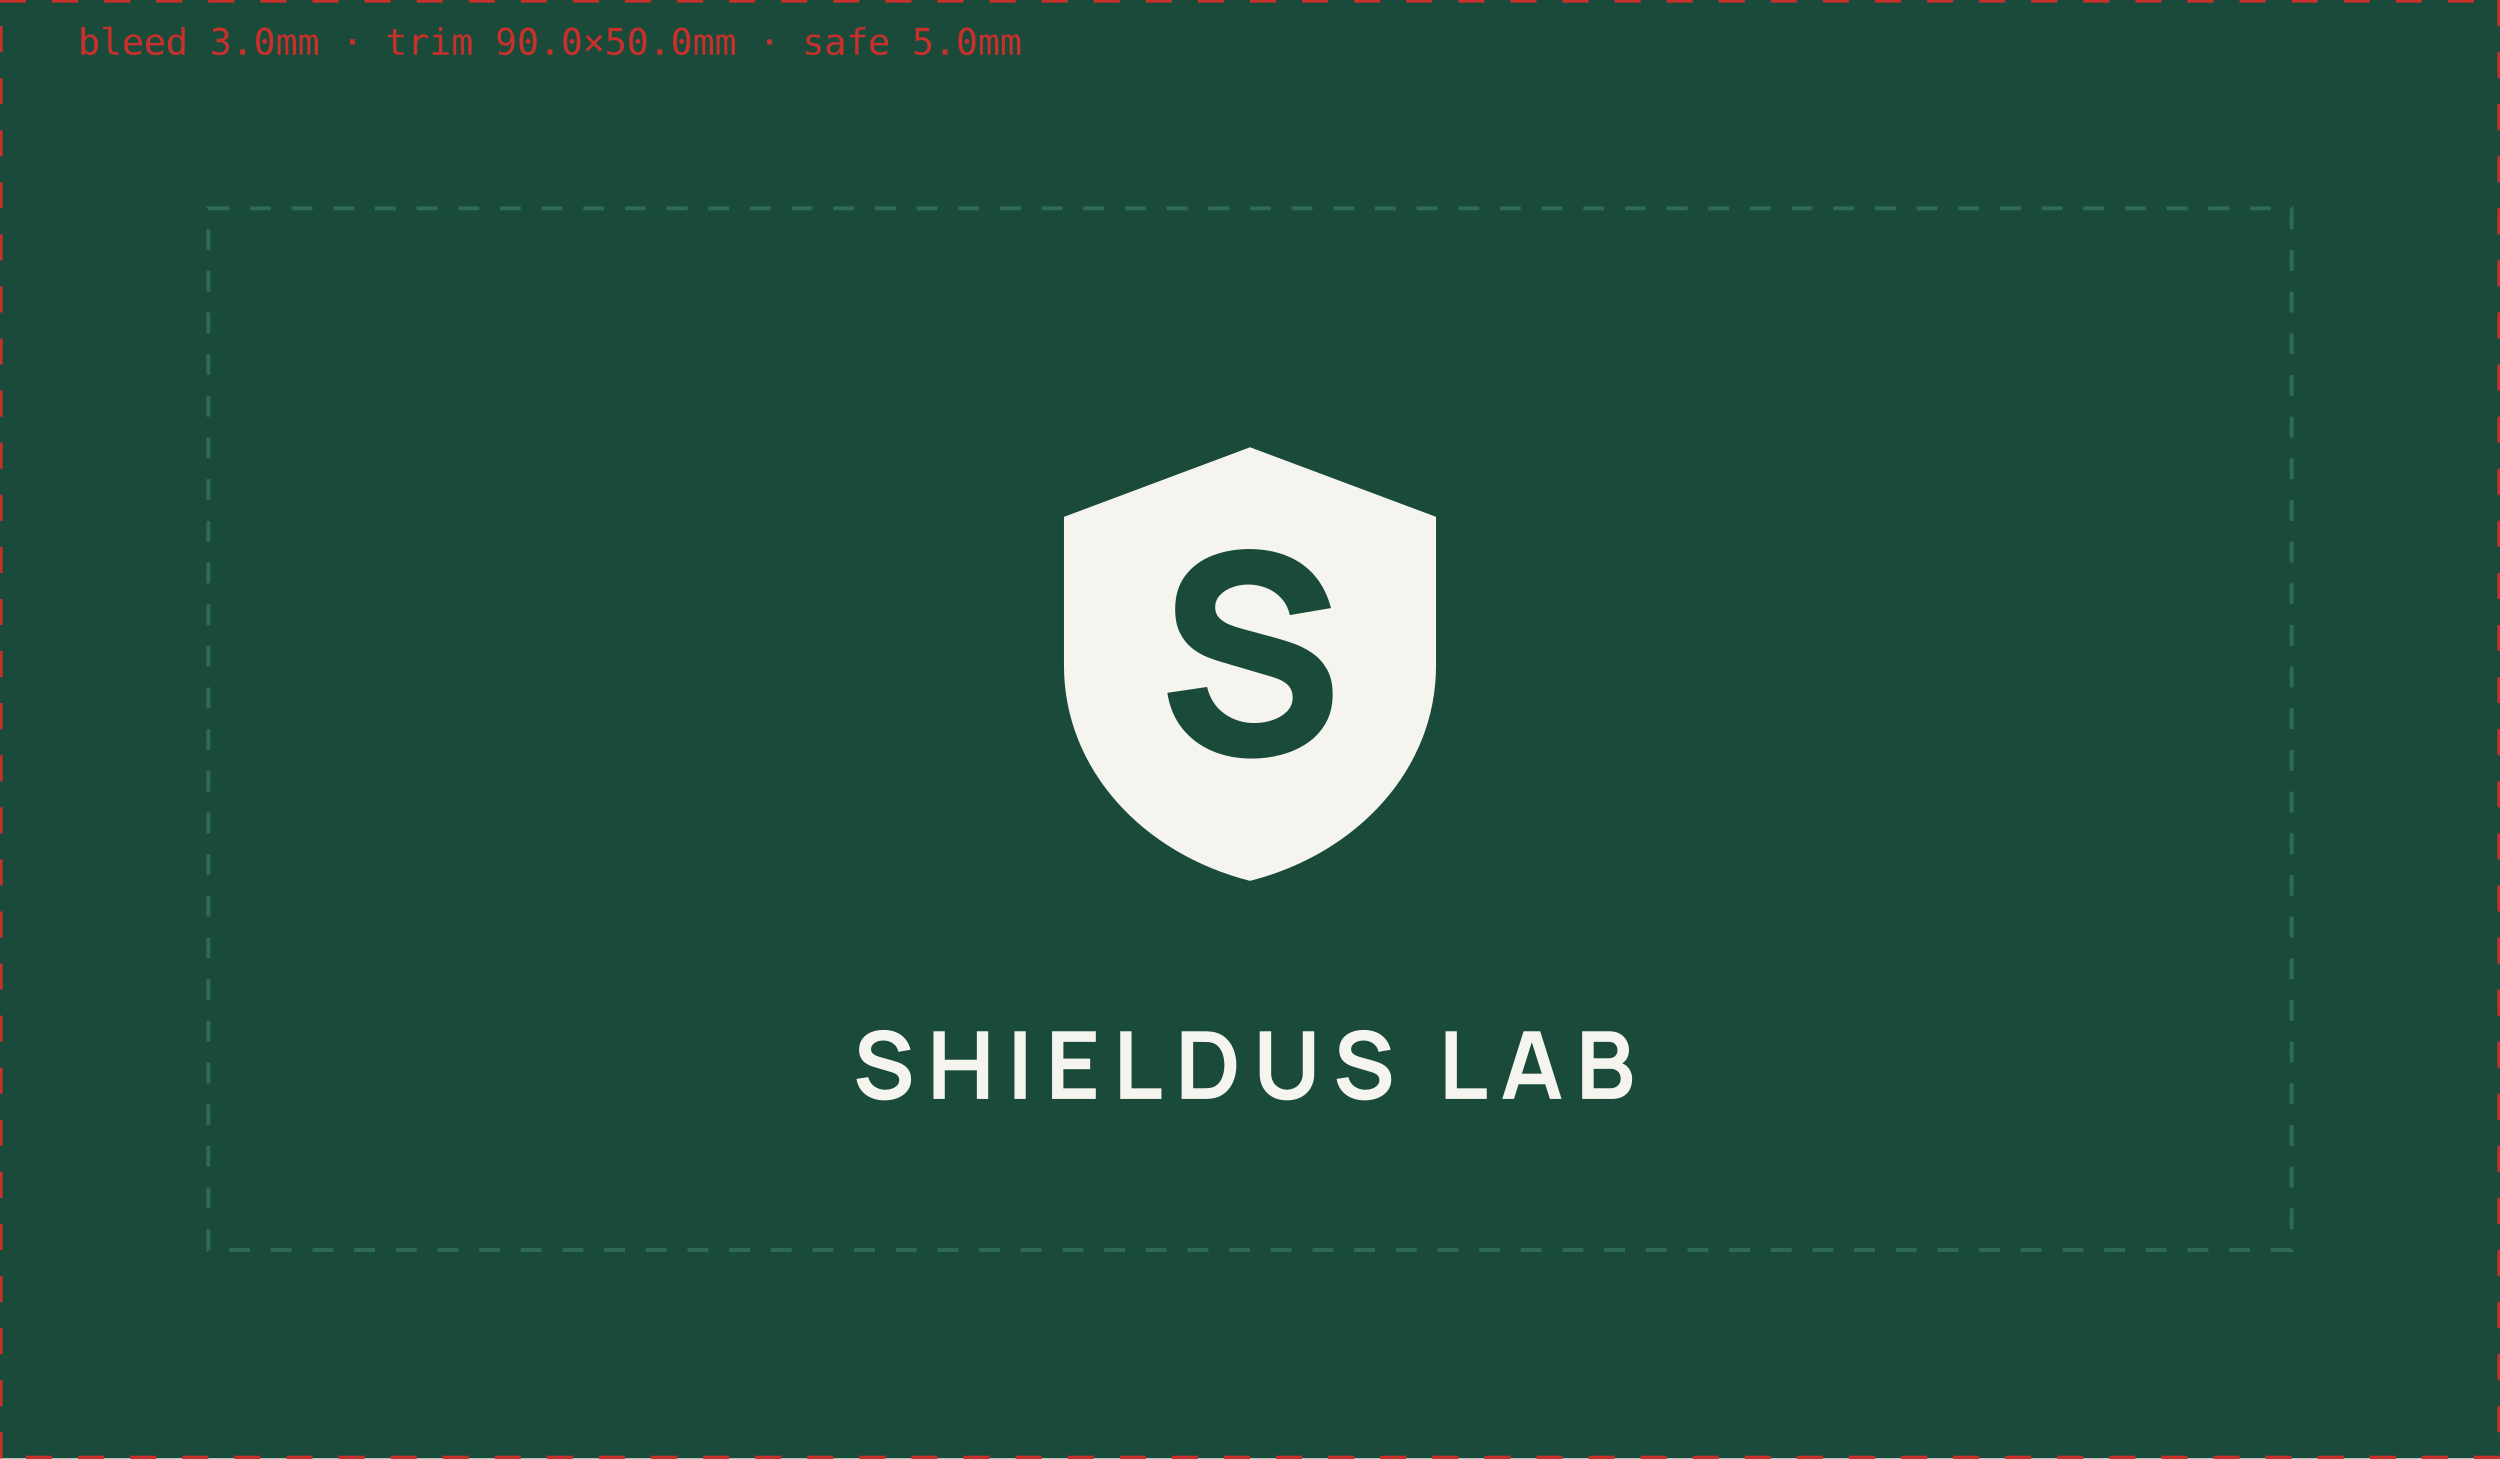
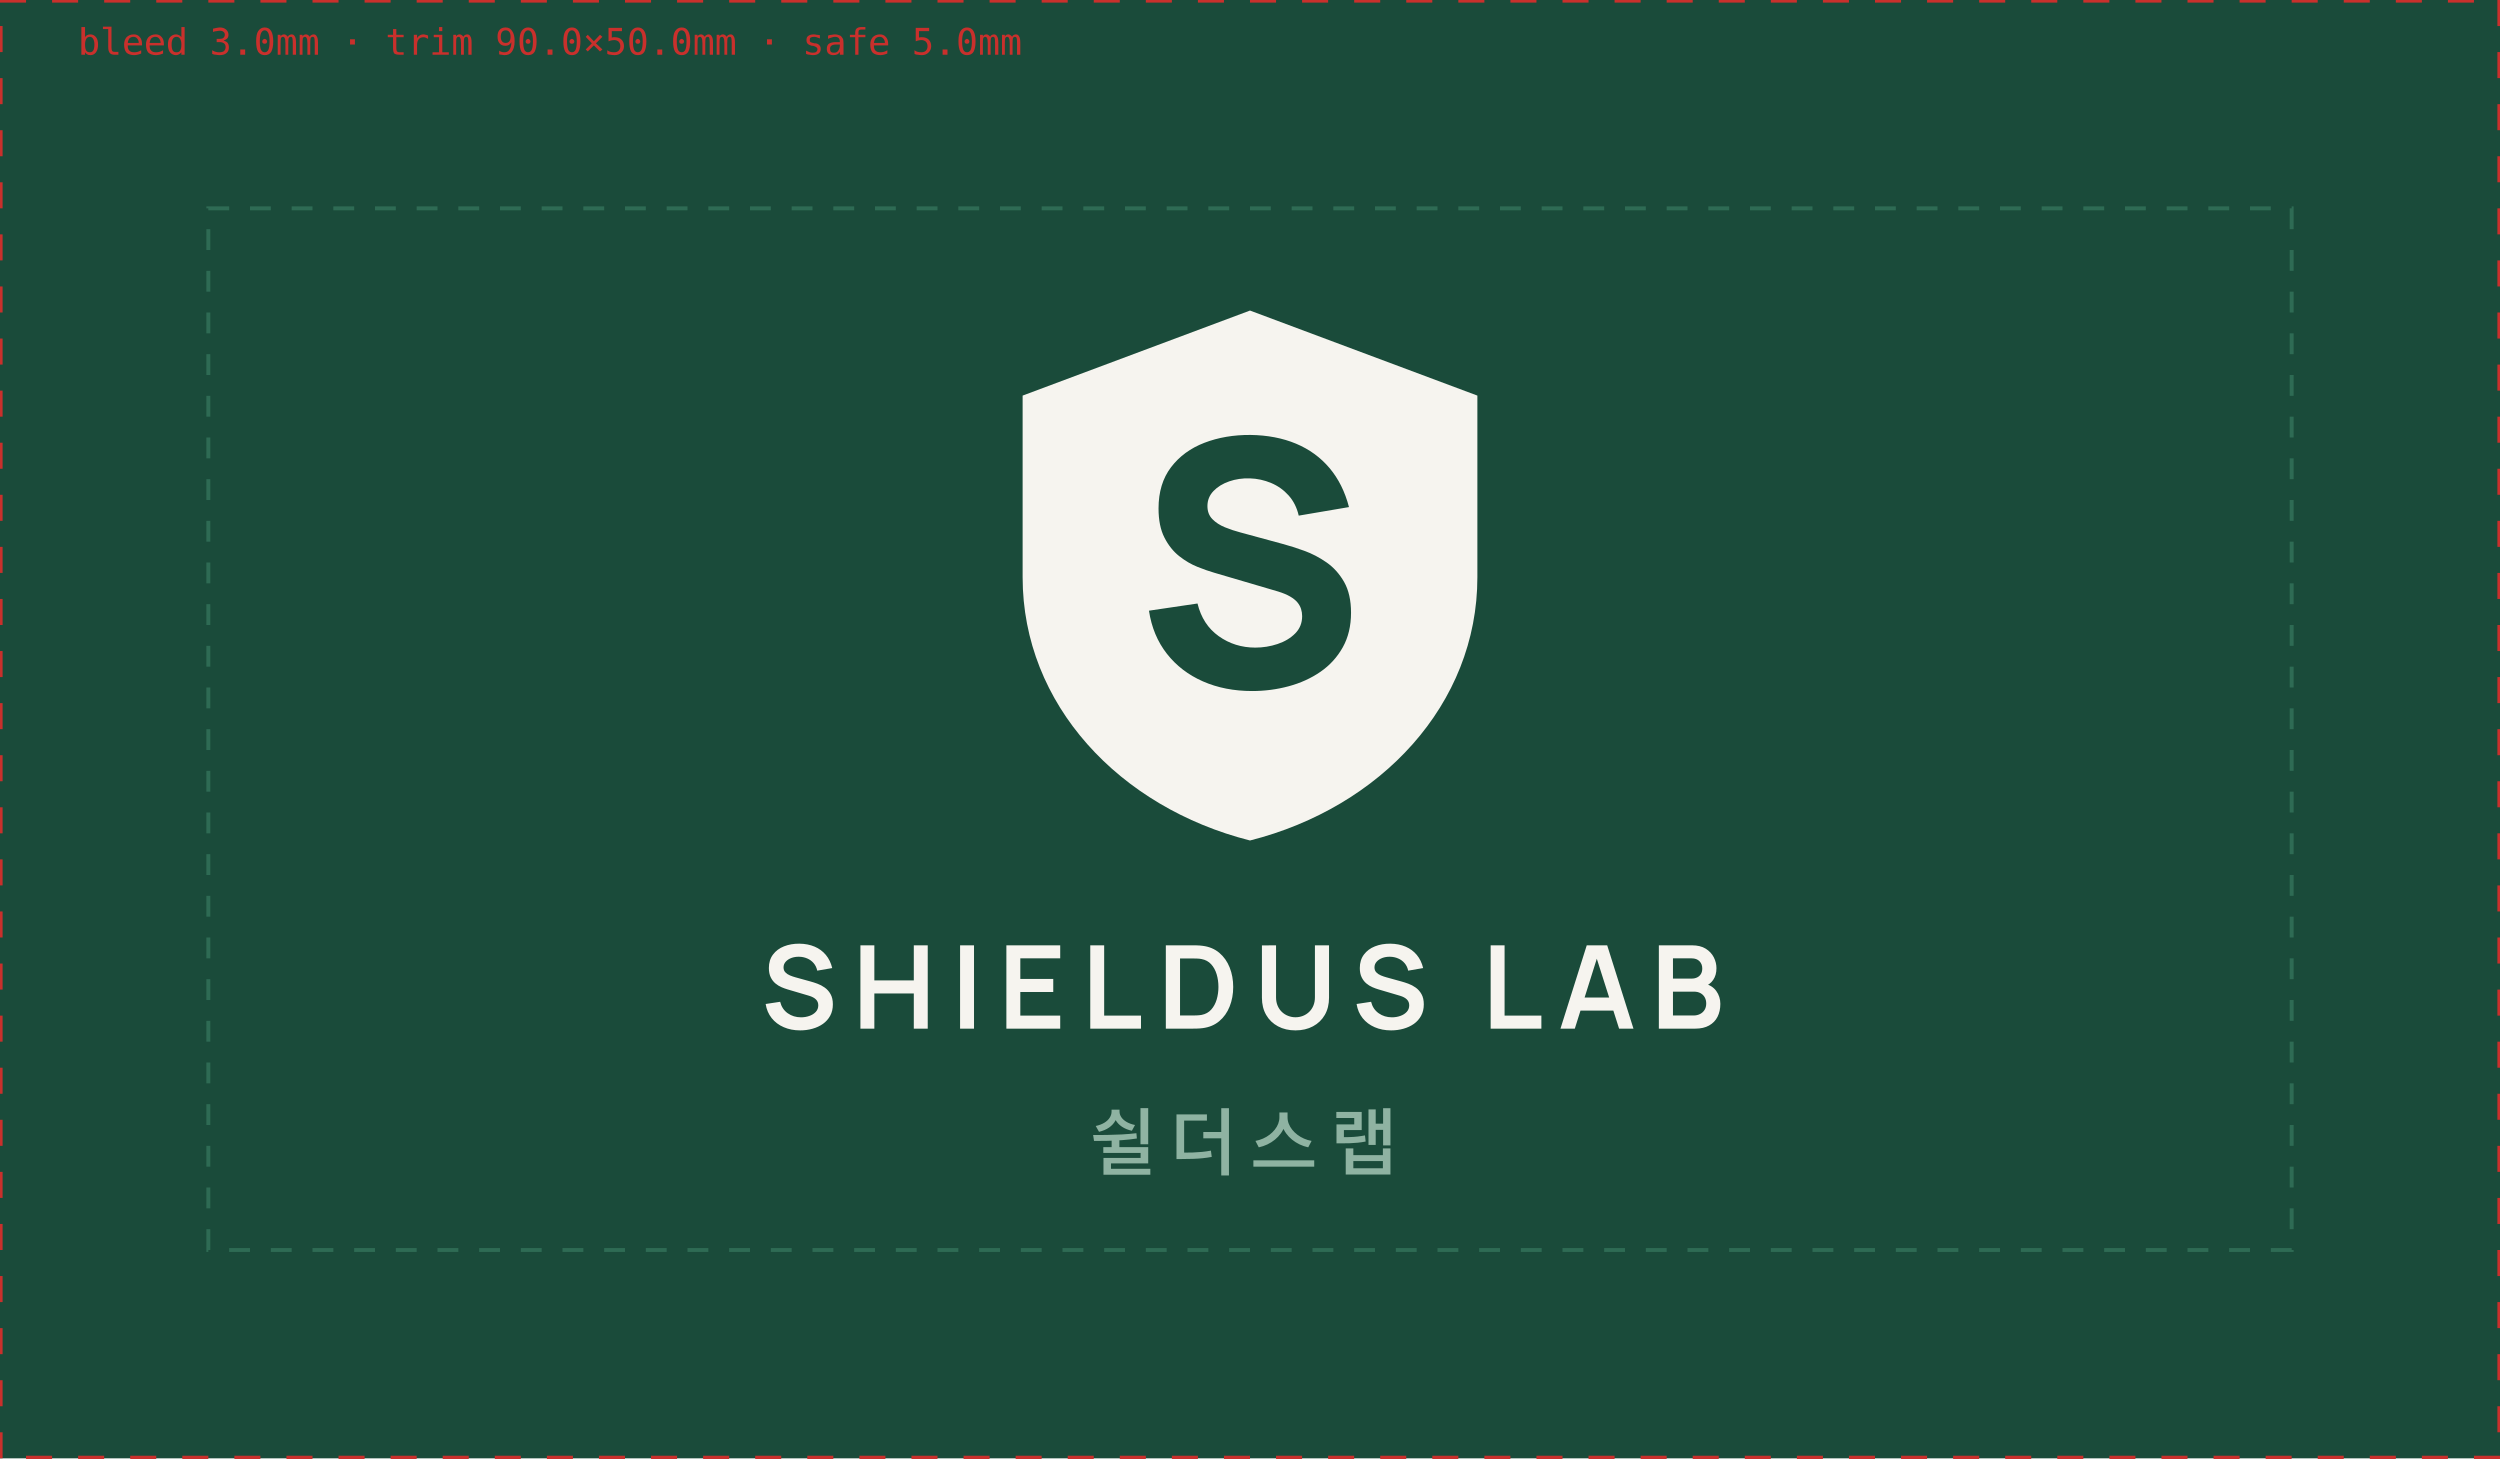
<svg xmlns="http://www.w3.org/2000/svg" width="96.0mm" height="56.0mm" viewBox="0 0 96.0 56.0">
  <rect width="96.0" height="56.0" fill="#1A4B3A" />
-   <g transform="translate(39.000 16.500) scale(0.28125)">
+   <g transform="translate(37.000 11.100) scale(0.34375)">
    <path d="M32 2.4 L57.4 11.9 V32.2 C57.4 46.4 46.6 57.9 32 61.6 C17.4 57.9 6.6 46.4 6.6 32.2 V11.9 Z M32.248 44.904Q29.193 44.904 26.739 43.825Q24.285 42.746 22.709 40.731Q21.134 38.717 20.714 35.928L26.137 35.126Q26.710 37.494 28.505 38.774Q30.300 40.053 32.592 40.053Q33.872 40.053 35.075 39.652Q36.278 39.251 37.051 38.468Q37.825 37.685 37.825 36.539Q37.825 36.119 37.701 35.728Q37.576 35.336 37.290 34.993Q37.003 34.649 36.478 34.343Q35.953 34.038 35.151 33.789L28.009 31.689Q27.207 31.460 26.147 31.039Q25.087 30.619 24.094 29.836Q23.101 29.053 22.442 27.764Q21.783 26.475 21.783 24.508Q21.783 21.739 23.177 19.906Q24.571 18.072 26.901 17.175Q29.231 16.277 32.057 16.296Q34.903 16.335 37.137 17.270Q39.372 18.206 40.880 19.992Q42.389 21.777 43.057 24.355L37.443 25.310Q37.137 23.973 36.316 23.057Q35.495 22.140 34.359 21.663Q33.222 21.185 31.981 21.147Q30.759 21.109 29.680 21.481Q28.601 21.854 27.923 22.560Q27.245 23.267 27.245 24.241Q27.245 25.138 27.799 25.702Q28.352 26.265 29.193 26.609Q30.033 26.953 30.911 27.182L35.686 28.480Q36.755 28.767 38.054 29.235Q39.352 29.703 40.546 30.533Q41.740 31.364 42.513 32.720Q43.286 34.076 43.286 36.157Q43.286 38.373 42.360 40.025Q41.434 41.677 39.868 42.756Q38.302 43.835 36.326 44.369Q34.349 44.904 32.248 44.904Z" fill="#F6F4EF" fill-rule="evenodd" />
  </g>
-   <path d="M33.965 42.254Q33.680 42.254 33.452 42.155Q33.224 42.056 33.077 41.871Q32.929 41.686 32.888 41.430L33.341 41.362Q33.398 41.593 33.578 41.720Q33.757 41.847 33.992 41.847Q34.131 41.847 34.254 41.803Q34.377 41.759 34.454 41.676Q34.530 41.592 34.530 41.473Q34.530 41.418 34.512 41.372Q34.494 41.327 34.459 41.290Q34.424 41.254 34.369 41.225Q34.315 41.195 34.241 41.173L33.570 40.975Q33.483 40.950 33.383 40.907Q33.282 40.864 33.193 40.789Q33.104 40.715 33.047 40.598Q32.990 40.482 32.990 40.310Q32.990 40.058 33.117 39.888Q33.245 39.718 33.460 39.633Q33.676 39.547 33.940 39.549Q34.207 39.552 34.417 39.641Q34.627 39.731 34.767 39.900Q34.907 40.069 34.965 40.310L34.498 40.390Q34.469 40.253 34.387 40.157Q34.304 40.061 34.186 40.010Q34.068 39.959 33.934 39.956Q33.804 39.953 33.693 39.994Q33.583 40.035 33.515 40.111Q33.447 40.187 33.447 40.288Q33.447 40.385 33.505 40.444Q33.562 40.504 33.649 40.540Q33.735 40.576 33.822 40.599L34.288 40.728Q34.384 40.754 34.503 40.798Q34.622 40.841 34.732 40.919Q34.842 40.996 34.914 41.123Q34.985 41.249 34.985 41.443Q34.985 41.645 34.902 41.798Q34.818 41.951 34.675 42.052Q34.532 42.153 34.348 42.203Q34.165 42.254 33.965 42.254Z M35.845 42.200V39.600H36.280V40.695H37.511V39.600H37.946V42.200H37.511V41.102H36.280V42.200Z M38.955 42.200V39.600H39.389V42.200Z M40.399 42.200V39.600H42.079V40.007H40.834V40.650H41.862V41.057H40.834V41.793H42.079V42.200Z M43.016 42.200V39.600H43.451V41.793H44.599V42.200Z M45.374 42.200V39.600H46.203Q46.236 39.600 46.333 39.602Q46.430 39.604 46.519 39.615Q46.829 39.654 47.042 39.834Q47.256 40.014 47.366 40.292Q47.476 40.569 47.476 40.900Q47.476 41.231 47.366 41.509Q47.256 41.786 47.042 41.966Q46.829 42.146 46.519 42.185Q46.430 42.196 46.333 42.198Q46.235 42.200 46.203 42.200ZM45.817 41.790H46.203Q46.258 41.790 46.341 41.786Q46.425 41.783 46.491 41.771Q46.675 41.735 46.791 41.606Q46.906 41.476 46.961 41.290Q47.016 41.104 47.016 40.900Q47.016 40.688 46.959 40.502Q46.903 40.316 46.787 40.190Q46.671 40.063 46.491 40.029Q46.425 40.015 46.341 40.013Q46.257 40.010 46.203 40.010H45.817Z M49.419 42.254Q49.109 42.254 48.873 42.128Q48.637 42.002 48.505 41.773Q48.372 41.543 48.372 41.234V39.603L48.813 39.600V41.223Q48.813 41.369 48.862 41.485Q48.912 41.600 48.997 41.681Q49.083 41.761 49.192 41.803Q49.301 41.845 49.419 41.845Q49.540 41.845 49.650 41.802Q49.759 41.760 49.844 41.679Q49.928 41.599 49.977 41.483Q50.026 41.368 50.026 41.223V39.600H50.466V41.234Q50.466 41.543 50.334 41.772Q50.201 42.001 49.965 42.128Q49.729 42.254 49.419 42.254Z M52.402 42.254Q52.118 42.254 51.889 42.155Q51.661 42.056 51.514 41.871Q51.367 41.686 51.326 41.430L51.778 41.362Q51.835 41.593 52.015 41.720Q52.194 41.847 52.429 41.847Q52.568 41.847 52.691 41.803Q52.814 41.759 52.891 41.676Q52.968 41.592 52.968 41.473Q52.968 41.418 52.950 41.372Q52.932 41.327 52.897 41.290Q52.862 41.254 52.807 41.225Q52.752 41.195 52.678 41.173L52.007 40.975Q51.920 40.950 51.820 40.907Q51.719 40.864 51.630 40.789Q51.541 40.715 51.484 40.598Q51.427 40.482 51.427 40.310Q51.427 40.058 51.555 39.888Q51.682 39.718 51.898 39.633Q52.113 39.547 52.378 39.549Q52.644 39.552 52.854 39.641Q53.064 39.731 53.204 39.900Q53.345 40.069 53.403 40.310L52.935 40.390Q52.907 40.253 52.824 40.157Q52.741 40.061 52.623 40.010Q52.505 39.959 52.372 39.956Q52.241 39.953 52.131 39.994Q52.020 40.035 51.952 40.111Q51.884 40.187 51.884 40.288Q51.884 40.385 51.942 40.444Q51.999 40.504 52.086 40.540Q52.172 40.576 52.260 40.599L52.726 40.728Q52.821 40.754 52.940 40.798Q53.059 40.841 53.169 40.919Q53.279 40.996 53.351 41.123Q53.423 41.249 53.423 41.443Q53.423 41.645 53.339 41.798Q53.256 41.951 53.112 42.052Q52.969 42.153 52.786 42.203Q52.602 42.254 52.402 42.254Z M55.509 42.200V39.600H55.943V41.793H57.092V42.200Z M57.687 42.200 58.506 39.600H59.144L59.964 42.200H59.516L58.772 39.867H58.869L58.135 42.200ZM58.144 41.636V41.230H59.509V41.636Z M60.756 42.200V39.600H61.787Q62.050 39.600 62.220 39.706Q62.389 39.812 62.471 39.976Q62.553 40.140 62.553 40.314Q62.553 40.531 62.452 40.680Q62.350 40.829 62.174 40.881L62.173 40.792Q62.419 40.848 62.547 41.024Q62.674 41.201 62.674 41.427Q62.674 41.658 62.586 41.832Q62.498 42.005 62.323 42.103Q62.148 42.200 61.892 42.200ZM61.197 41.790H61.838Q61.952 41.790 62.042 41.744Q62.132 41.698 62.183 41.614Q62.234 41.530 62.234 41.415Q62.234 41.310 62.189 41.226Q62.145 41.143 62.058 41.094Q61.972 41.045 61.850 41.045H61.197ZM61.197 40.638H61.781Q61.875 40.638 61.949 40.602Q62.024 40.567 62.067 40.496Q62.111 40.426 62.111 40.322Q62.111 40.186 62.024 40.097Q61.936 40.007 61.781 40.007H61.197Z" fill="#F6F4EF" />
+   <path d="M30.726 39.567Q30.376 39.567 30.095 39.444Q29.813 39.322 29.632 39.095Q29.451 38.867 29.401 38.553L29.958 38.469Q30.028 38.753 30.249 38.909Q30.470 39.065 30.759 39.065Q30.930 39.065 31.082 39.011Q31.233 38.958 31.327 38.855Q31.422 38.752 31.422 38.605Q31.422 38.537 31.400 38.481Q31.378 38.425 31.334 38.381Q31.291 38.336 31.224 38.300Q31.156 38.263 31.065 38.236L30.239 37.992Q30.133 37.961 30.009 37.908Q29.885 37.855 29.776 37.764Q29.666 37.672 29.596 37.529Q29.525 37.385 29.525 37.173Q29.525 36.864 29.683 36.655Q29.840 36.445 30.105 36.340Q30.370 36.235 30.696 36.237Q31.024 36.241 31.282 36.351Q31.540 36.461 31.713 36.669Q31.886 36.877 31.957 37.174L31.382 37.273Q31.347 37.104 31.245 36.986Q31.143 36.867 30.998 36.805Q30.852 36.742 30.688 36.739Q30.528 36.735 30.392 36.785Q30.255 36.836 30.172 36.929Q30.088 37.022 30.088 37.147Q30.088 37.266 30.159 37.339Q30.230 37.413 30.336 37.457Q30.443 37.501 30.550 37.530L31.124 37.689Q31.242 37.721 31.388 37.774Q31.534 37.827 31.670 37.923Q31.805 38.018 31.893 38.174Q31.982 38.330 31.982 38.568Q31.982 38.817 31.879 39.005Q31.776 39.193 31.600 39.318Q31.423 39.442 31.198 39.504Q30.972 39.567 30.726 39.567Z M33.040 39.500V36.300H33.575V37.647H35.090V36.300H35.625V39.500H35.090V38.149H33.575V39.500Z M36.867 39.500V36.300H37.402V39.500Z M38.645 39.500V36.300H40.712V36.801H39.180V37.592H40.445V38.093H39.180V38.999H40.712V39.500Z M41.866 39.500V36.300H42.400V38.999H43.814V39.500Z M44.768 39.500V36.300H45.788Q45.829 36.300 45.948 36.302Q46.067 36.304 46.177 36.319Q46.558 36.366 46.821 36.588Q47.084 36.810 47.219 37.151Q47.355 37.493 47.355 37.900Q47.355 38.307 47.219 38.649Q47.084 38.991 46.821 39.212Q46.558 39.434 46.177 39.481Q46.068 39.495 45.948 39.498Q45.828 39.500 45.788 39.500ZM45.313 38.995H45.788Q45.855 38.995 45.958 38.991Q46.062 38.987 46.142 38.972Q46.369 38.928 46.511 38.768Q46.653 38.609 46.721 38.380Q46.788 38.151 46.788 37.900Q46.788 37.639 46.719 37.411Q46.650 37.182 46.507 37.026Q46.363 36.870 46.142 36.828Q46.062 36.811 45.958 36.808Q45.854 36.805 45.788 36.805H45.313Z M49.746 39.567Q49.365 39.567 49.075 39.411Q48.784 39.256 48.621 38.974Q48.458 38.692 48.458 38.311V36.304L49.000 36.300V38.297Q49.000 38.478 49.061 38.620Q49.122 38.762 49.227 38.861Q49.332 38.960 49.467 39.011Q49.601 39.063 49.746 39.063Q49.895 39.063 50.030 39.011Q50.165 38.958 50.269 38.859Q50.373 38.760 50.433 38.618Q50.493 38.476 50.493 38.297V36.300H51.035V38.311Q51.035 38.691 50.872 38.974Q50.709 39.256 50.418 39.411Q50.128 39.567 49.746 39.567Z M53.418 39.567Q53.068 39.567 52.787 39.444Q52.505 39.322 52.324 39.095Q52.143 38.867 52.093 38.553L52.650 38.469Q52.720 38.753 52.941 38.909Q53.162 39.065 53.451 39.065Q53.622 39.065 53.774 39.011Q53.925 38.958 54.019 38.855Q54.114 38.752 54.114 38.605Q54.114 38.537 54.092 38.481Q54.070 38.425 54.026 38.381Q53.983 38.336 53.916 38.300Q53.848 38.263 53.757 38.236L52.931 37.992Q52.825 37.961 52.701 37.908Q52.577 37.855 52.468 37.764Q52.358 37.672 52.288 37.529Q52.217 37.385 52.217 37.173Q52.217 36.864 52.375 36.655Q52.532 36.445 52.797 36.340Q53.062 36.235 53.388 36.237Q53.716 36.241 53.974 36.351Q54.232 36.461 54.405 36.669Q54.578 36.877 54.649 37.174L54.074 37.273Q54.039 37.104 53.937 36.986Q53.835 36.867 53.690 36.805Q53.544 36.742 53.380 36.739Q53.220 36.735 53.084 36.785Q52.947 36.836 52.864 36.929Q52.780 37.022 52.780 37.147Q52.780 37.266 52.851 37.339Q52.922 37.413 53.028 37.457Q53.135 37.501 53.242 37.530L53.816 37.689Q53.934 37.721 54.080 37.774Q54.226 37.827 54.362 37.923Q54.497 38.018 54.585 38.174Q54.674 38.330 54.674 38.568Q54.674 38.817 54.571 39.005Q54.468 39.193 54.292 39.318Q54.115 39.442 53.890 39.504Q53.664 39.567 53.418 39.567Z M57.241 39.500V36.300H57.776V38.999H59.189V39.500Z M59.922 39.500 60.931 36.300H61.716L62.725 39.500H62.173L61.258 36.629H61.376L60.473 39.500ZM60.485 38.806V38.306H62.165V38.806Z M63.700 39.500V36.300H64.969Q65.292 36.300 65.501 36.430Q65.709 36.561 65.811 36.763Q65.912 36.964 65.912 37.179Q65.912 37.446 65.786 37.629Q65.661 37.813 65.445 37.877L65.444 37.767Q65.746 37.836 65.904 38.053Q66.061 38.270 66.061 38.549Q66.061 38.833 65.952 39.047Q65.843 39.260 65.628 39.380Q65.413 39.500 65.098 39.500ZM64.242 38.995H65.031Q65.171 38.995 65.282 38.938Q65.392 38.882 65.456 38.779Q65.519 38.676 65.519 38.533Q65.519 38.404 65.464 38.302Q65.408 38.199 65.302 38.139Q65.196 38.079 65.046 38.079H64.242ZM64.242 37.578H64.961Q65.077 37.578 65.168 37.534Q65.260 37.490 65.314 37.403Q65.367 37.317 65.367 37.188Q65.367 37.021 65.260 36.911Q65.152 36.801 64.961 36.801H64.242Z" fill="#F6F4EF" />
+   <path d="M42.687 43.678H42.984V44.134H42.687ZM42.011 43.813 41.976 43.585Q42.218 43.585 42.499 43.582Q42.780 43.578 43.072 43.563Q43.365 43.547 43.638 43.515L43.656 43.718Q43.375 43.762 43.086 43.782Q42.797 43.802 42.522 43.808Q42.247 43.813 42.011 43.813ZM42.684 42.610H42.918V42.684Q42.918 42.869 42.834 43.027Q42.750 43.185 42.590 43.297Q42.430 43.409 42.202 43.461L42.076 43.238Q42.270 43.196 42.405 43.114Q42.541 43.031 42.612 42.920Q42.684 42.809 42.684 42.684ZM42.757 42.610H42.990V42.684Q42.990 42.801 43.062 42.905Q43.133 43.008 43.266 43.085Q43.399 43.162 43.585 43.200L43.464 43.421Q43.243 43.373 43.084 43.267Q42.926 43.161 42.841 43.011Q42.757 42.862 42.757 42.684ZM43.794 42.553H44.091V43.940H43.794ZM42.367 44.049H44.091V44.675H42.662V44.938H42.373V44.464H43.799V44.272H42.367ZM42.373 44.883H44.173V45.110H42.373Z M45.177 44.262H45.378Q45.614 44.262 45.801 44.256Q45.989 44.249 46.157 44.233Q46.326 44.216 46.499 44.184L46.531 44.425Q46.350 44.459 46.177 44.476Q46.004 44.494 45.812 44.500Q45.620 44.507 45.378 44.507H45.177ZM45.177 42.792H46.346V43.031H45.471V44.353H45.177ZM46.896 42.554H47.192V45.138H46.896ZM46.207 43.468H47.022V43.711H46.207Z M49.129 42.719H49.387V42.911Q49.387 43.080 49.334 43.233Q49.281 43.387 49.185 43.521Q49.089 43.655 48.958 43.762Q48.827 43.869 48.669 43.945Q48.512 44.020 48.337 44.058L48.209 43.811Q48.361 43.782 48.499 43.722Q48.638 43.661 48.753 43.572Q48.868 43.484 48.952 43.378Q49.037 43.271 49.083 43.152Q49.129 43.033 49.129 42.911ZM49.186 42.719H49.442V42.911Q49.442 43.034 49.489 43.154Q49.535 43.273 49.620 43.380Q49.705 43.487 49.820 43.574Q49.935 43.661 50.073 43.722Q50.212 43.784 50.365 43.811L50.236 44.058Q50.061 44.020 49.904 43.945Q49.747 43.869 49.616 43.763Q49.485 43.657 49.388 43.523Q49.292 43.389 49.239 43.234Q49.186 43.080 49.186 42.911ZM48.130 44.557H50.466V44.800H48.130Z M53.111 42.555H53.393V43.984H53.111ZM52.755 43.148H53.206V43.386H52.755ZM52.550 42.600H52.827V43.966H52.550ZM51.676 44.098H51.968V44.357H53.103V44.098H53.393V45.102H51.676ZM51.968 44.586V44.862H53.103V44.586ZM51.321 43.669H51.492Q51.675 43.669 51.828 43.664Q51.981 43.660 52.123 43.644Q52.265 43.628 52.415 43.599L52.441 43.835Q52.287 43.865 52.140 43.880Q51.994 43.895 51.837 43.900Q51.680 43.905 51.492 43.905H51.321ZM51.315 42.698H52.289V43.395H51.606V43.866H51.321V43.176H52.003V42.931H51.315Z" fill="#8FB3A2" />
  <rect x="0" y="0" width="96.0" height="56.0" fill="none" stroke="#C9302C" stroke-width="0.2" stroke-dasharray="1 1" />
  <rect x="3.0" y="3.0" width="90.0" height="50.0" fill="none" stroke="#1A4B3A" stroke-width="0.25" />
  <rect x="8.0" y="8.0" width="80.0" height="40.0" fill="none" stroke="#2E6B54" stroke-width="0.15" stroke-dasharray="0.8 0.8" />
  <text x="3.0" y="2.1" font-family="monospace" font-size="1.4" fill="#C9302C">bleed 3.0mm · trim 90.0×50.0mm · safe 5.0mm</text>
</svg>
